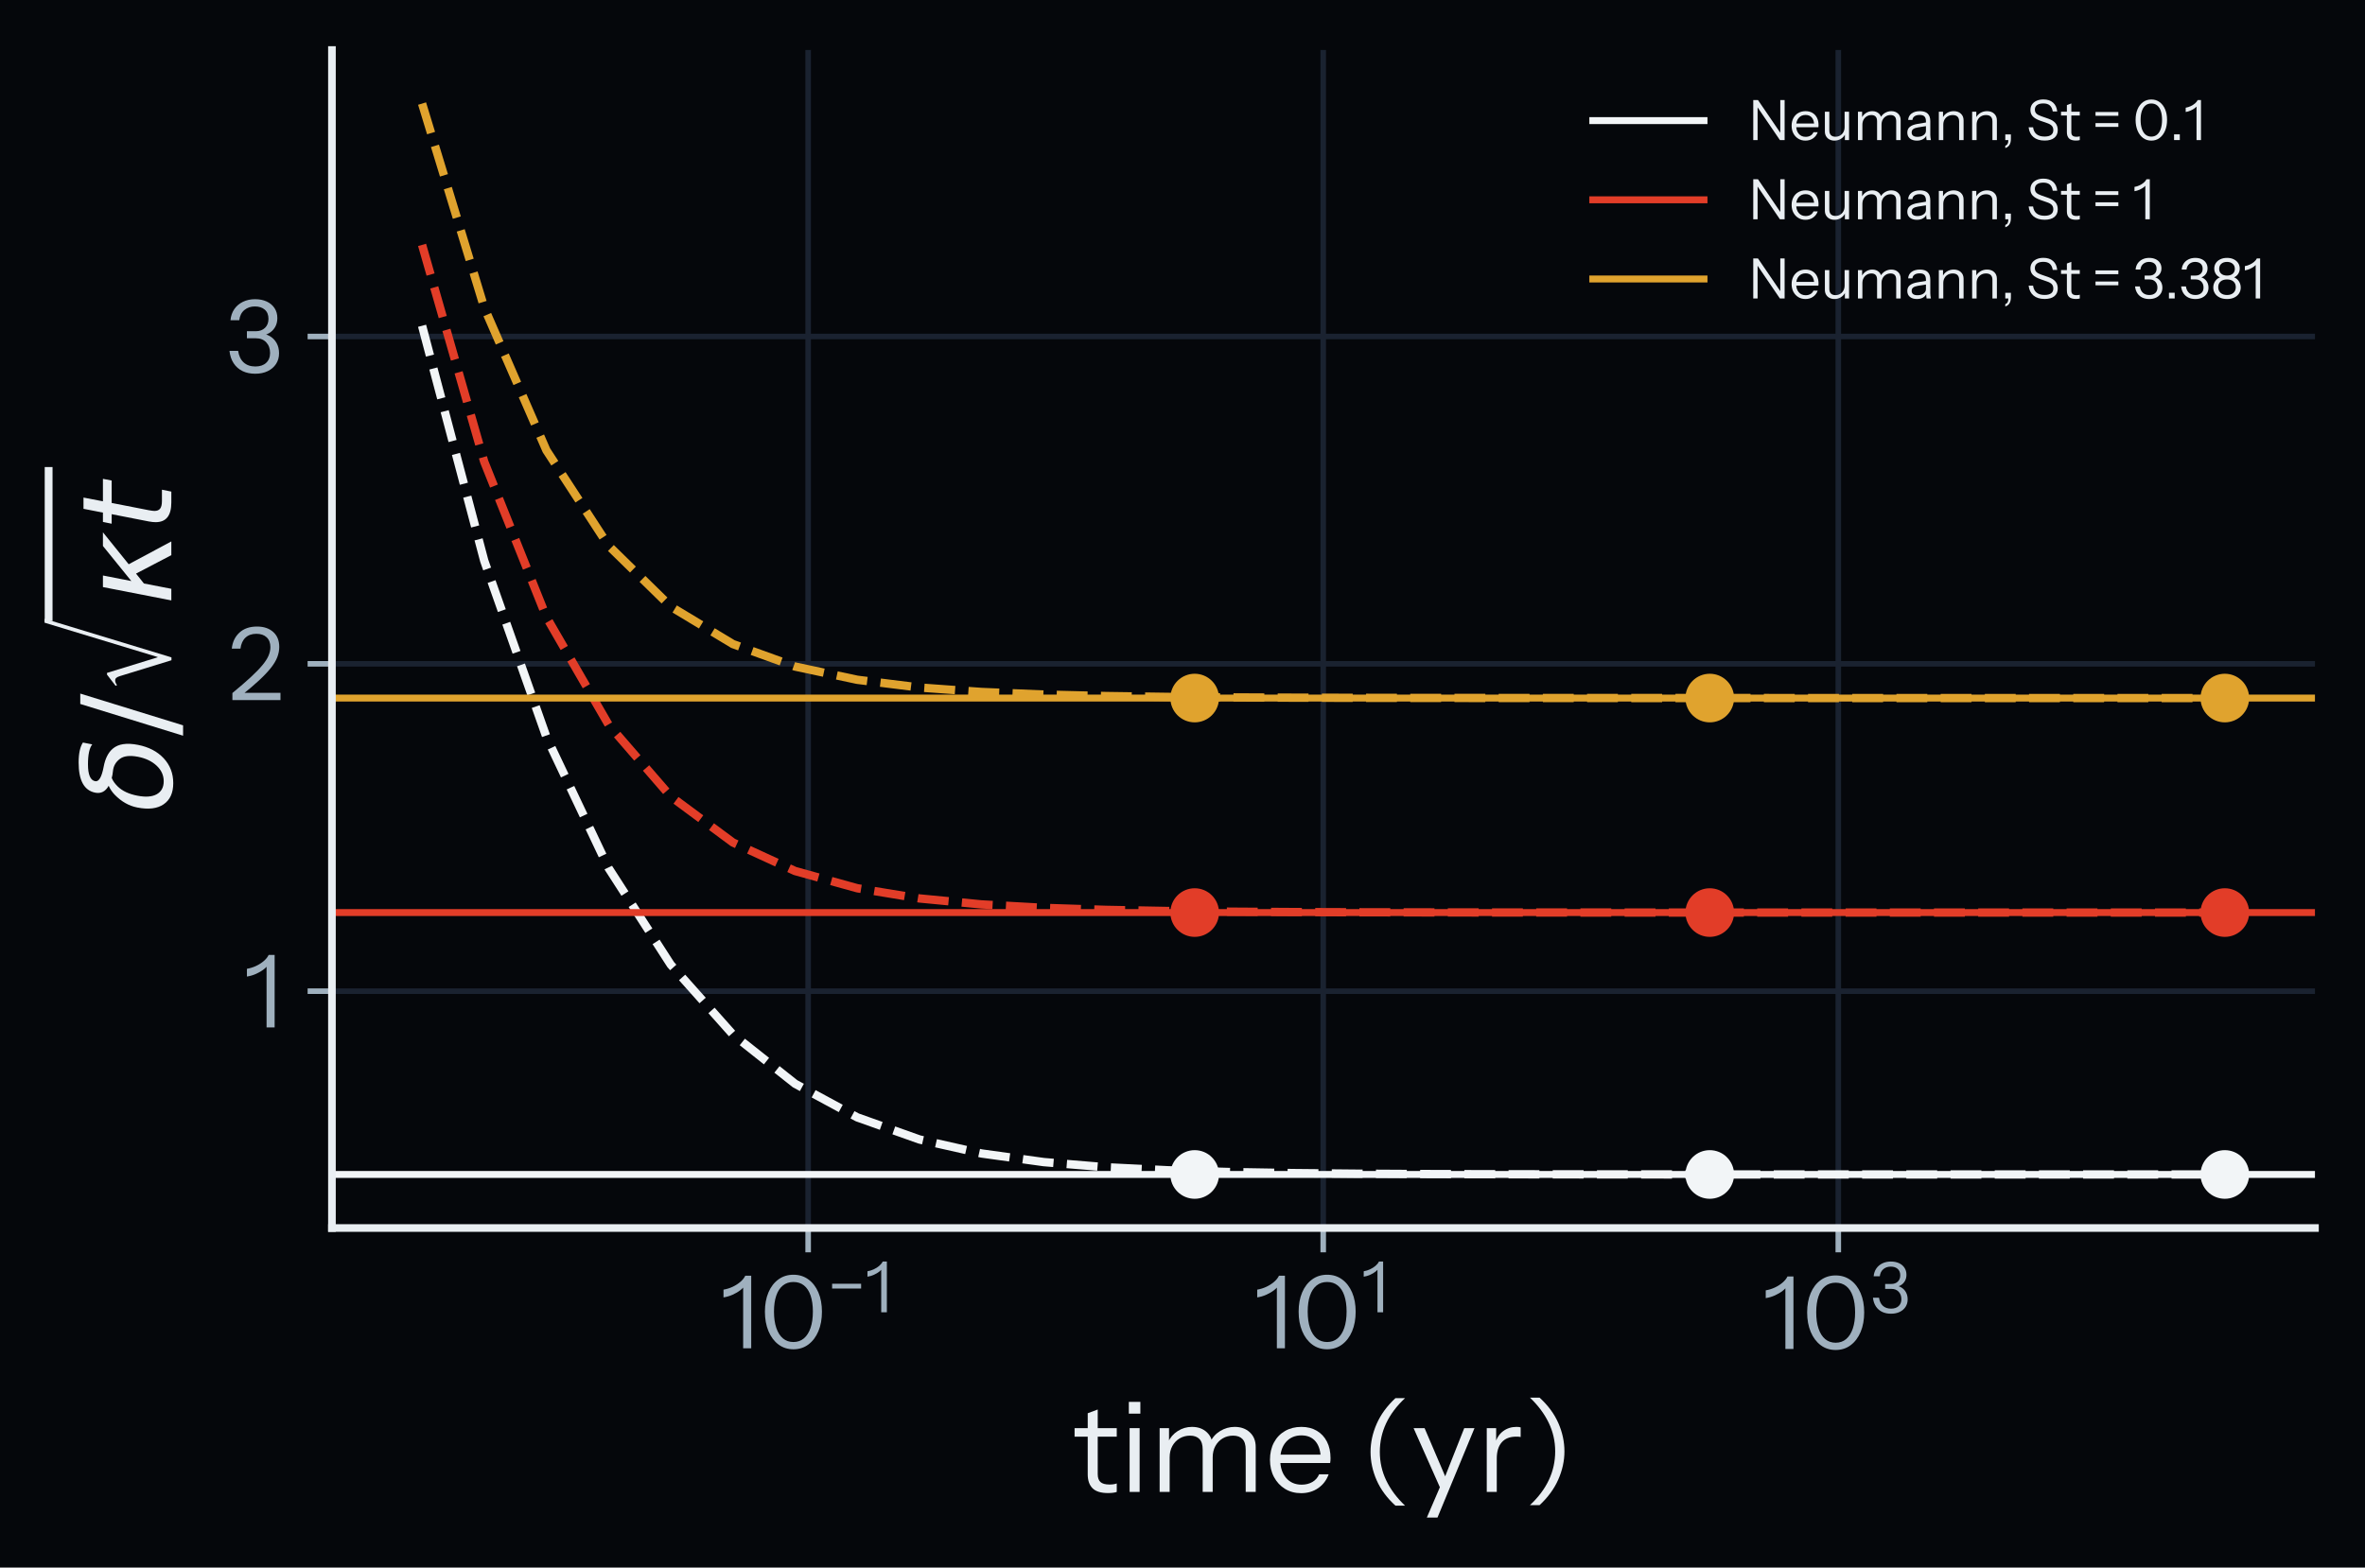
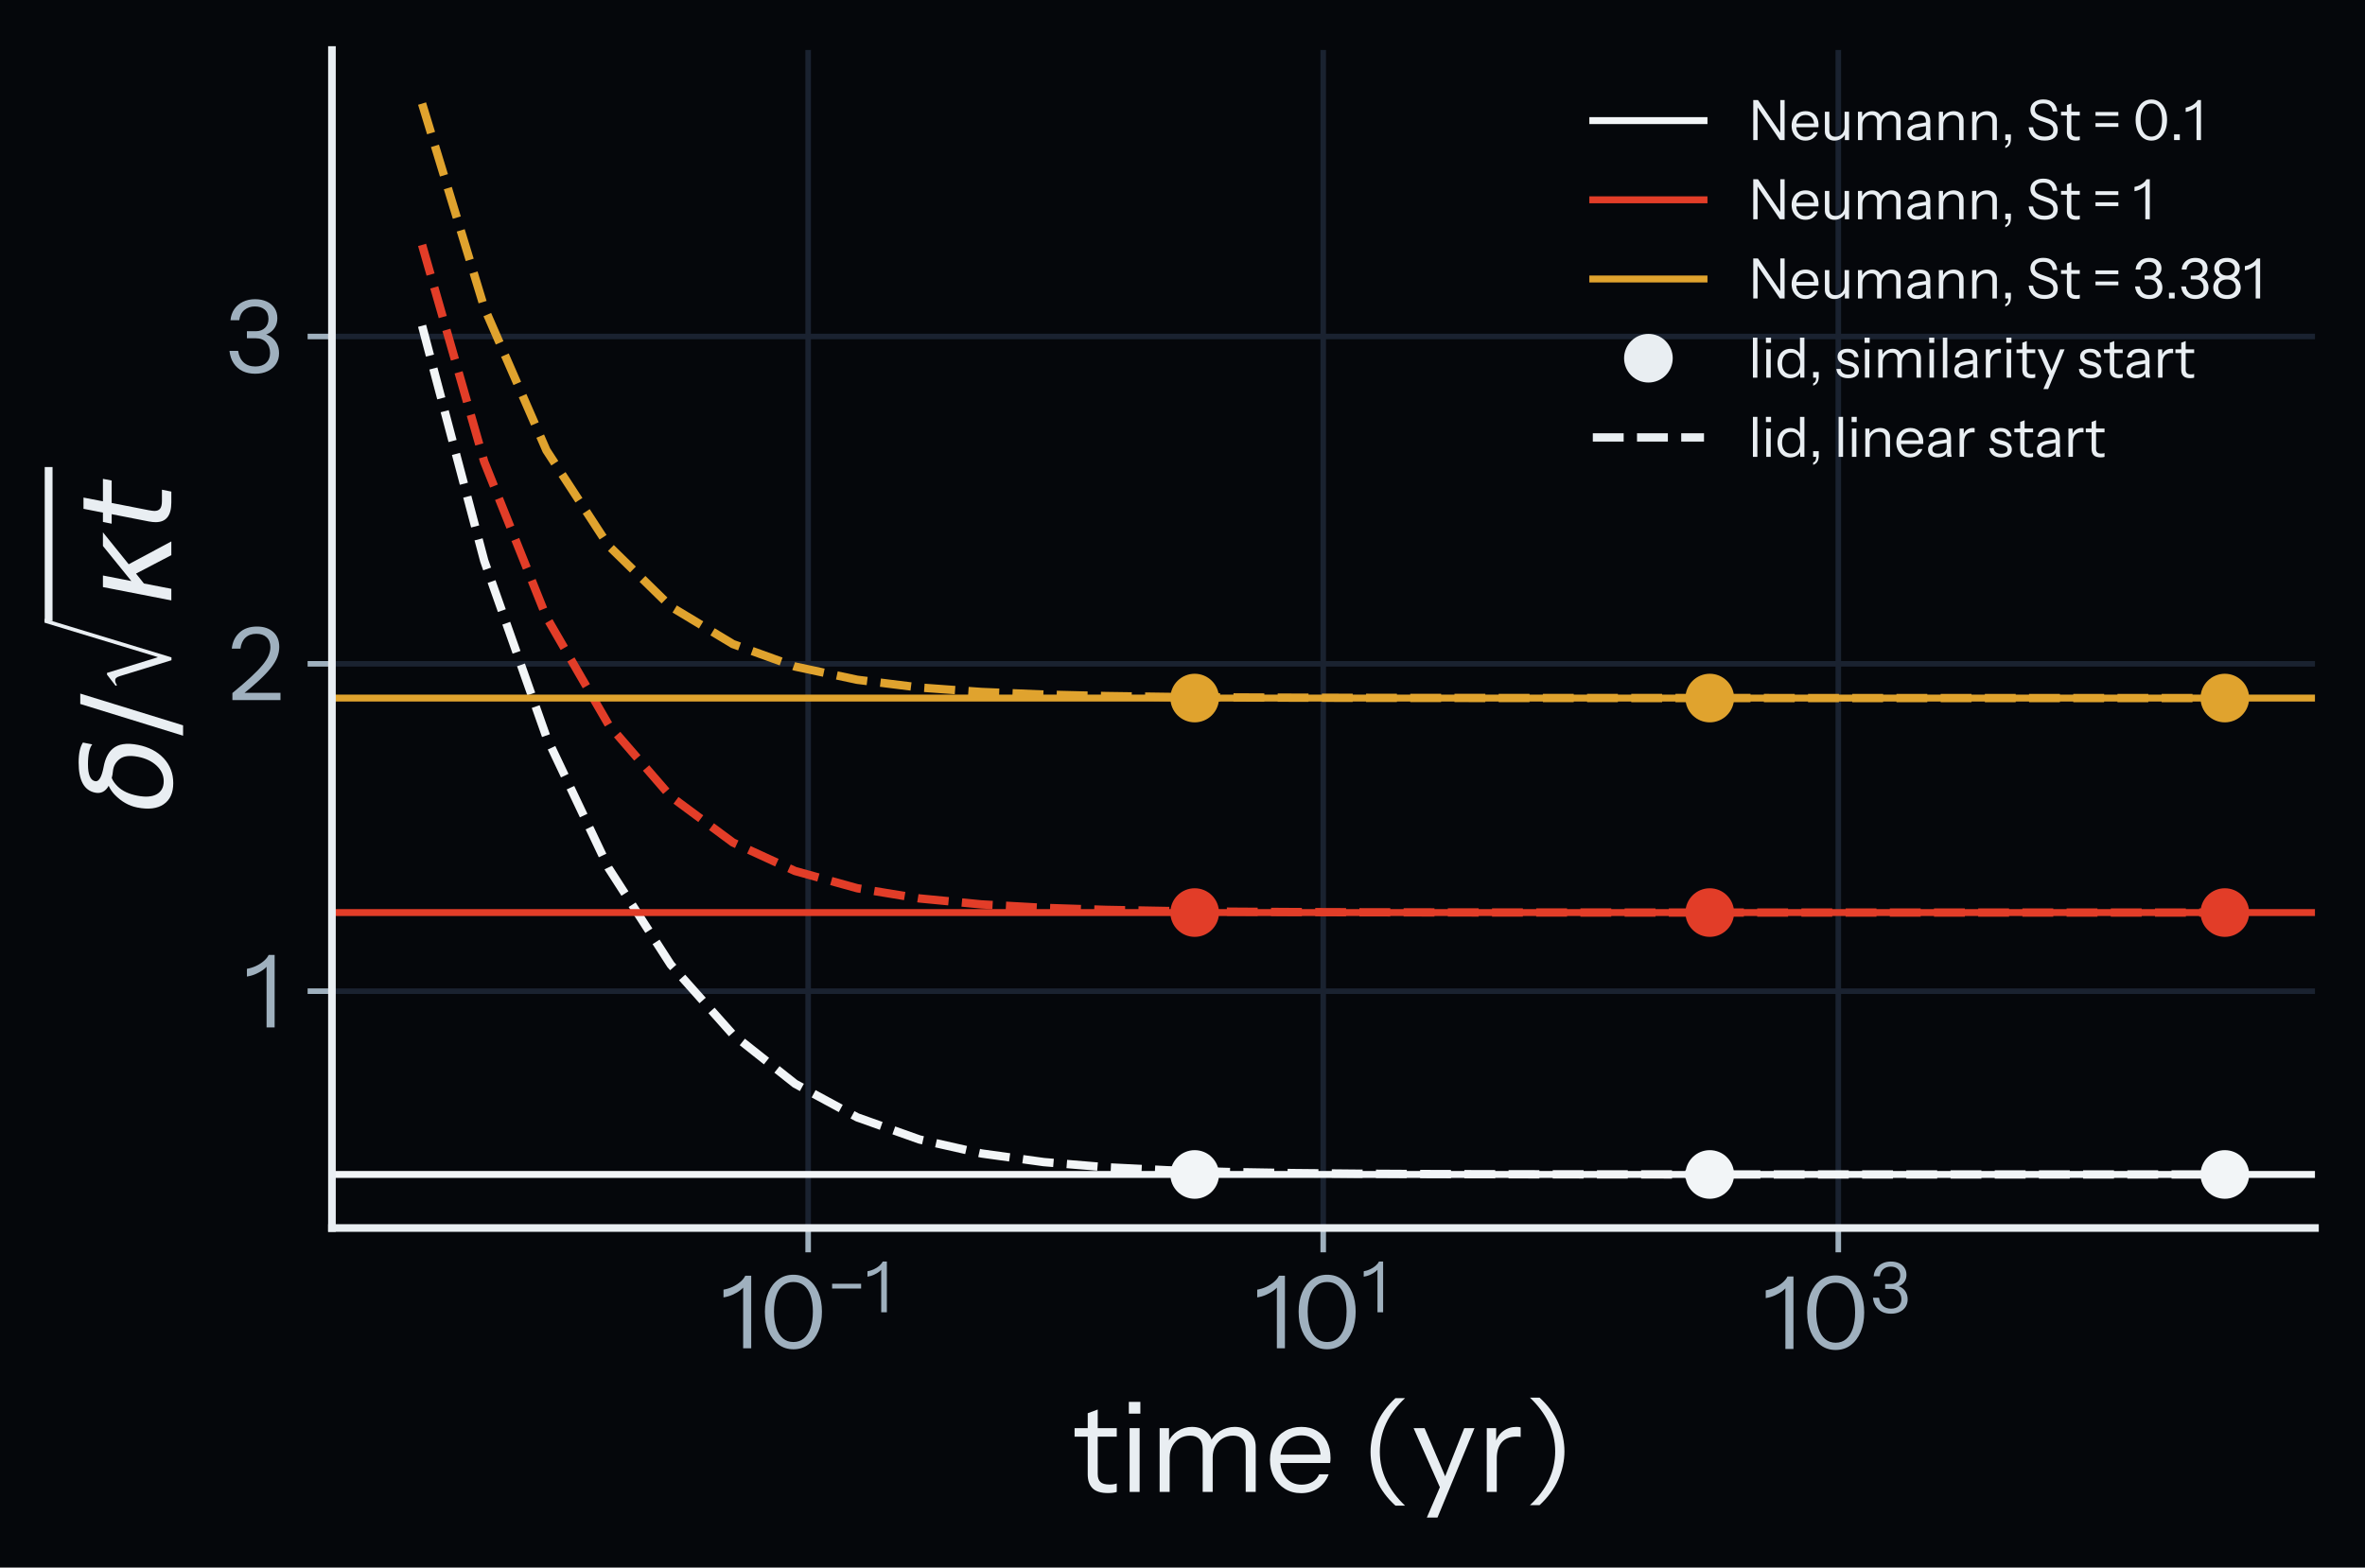
<svg xmlns="http://www.w3.org/2000/svg" xmlns:xlink="http://www.w3.org/1999/xlink" width="340.309pt" height="225.632pt" viewBox="0 0 340.309 225.632" version="1.1">
  <defs>
    <style type="text/css">*{stroke-linejoin: round; stroke-linecap: butt}</style>
  </defs>
  <g id="figure_1">
    <g id="patch_1">
      <path d="M 0 225.632  L 340.309 225.632  L 340.309 0  L 0 0  z " style="fill: #05070b" />
    </g>
    <g id="axes_1">
      <g id="patch_2">
        <path d="M 47.764 176.756  L 333.109 176.756  L 333.109 7.2  L 47.764 7.2  z " style="fill: #05070b" />
      </g>
      <g id="matplotlib.axis_1">
        <g id="xtick_1">
          <g id="line2d_1">
-             <path d="M 116.288 176.756  L 116.288 7.2  " clip-path="url(#p5be45b832e)" style="fill: none; stroke: #1a2230; stroke-width: 0.8; stroke-linecap: square" />
+             <path d="M 116.288 176.756  L 116.288 7.2  " clip-path="url(#p8a43dfbdf0)" style="fill: none; stroke: #1a2230; stroke-width: 0.8; stroke-linecap: square" />
          </g>
          <g id="line2d_2">
            <defs>
              <path id="m2e974000b8" d="M 0 0  L 0 3.5  " style="stroke: #9fb0be; stroke-width: 0.8" />
            </defs>
            <g>
              <use xlink:href="#m2e974000b8" x="116.288" y="176.756" style="fill: #9fb0be; stroke: #9fb0be; stroke-width: 0.8" />
            </g>
          </g>
          <g id="text_1">
            <g style="fill: #9fb0be" transform="translate(103.6727 194.1964) scale(0.145 -0.145)">
              <defs>
                <path id="InstrumentSans-Regular-31" d="M 1440 0  L 1440 4083  L 1574 4051  Q 1498 3878 1280 3705  Q 1062 3533 777 3405  Q 493 3277 192 3232  L 192 3725  Q 493 3776 768 3904  Q 1043 4032 1257 4214  Q 1472 4397 1574 4608  L 1952 4608  L 1952 0  L 1440 0  z " transform="scale(0.015625)" />
                <path id="InstrumentSans-Regular-30" d="M 2131 -64  Q 1587 -64 1180 240  Q 774 544 547 1085  Q 320 1626 320 2323  Q 320 3021 544 3549  Q 768 4077 1177 4374  Q 1587 4672 2131 4672  Q 2675 4672 3081 4374  Q 3488 4077 3715 3549  Q 3942 3021 3942 2323  Q 3942 1619 3715 1081  Q 3488 544 3081 240  Q 2675 -64 2131 -64  z M 2131 397  Q 2522 397 2797 630  Q 3072 864 3219 1296  Q 3366 1728 3366 2330  Q 3366 2925 3222 3347  Q 3078 3770 2803 3990  Q 2528 4211 2131 4211  Q 1734 4211 1459 3987  Q 1184 3763 1040 3344  Q 896 2925 896 2330  Q 896 1728 1043 1293  Q 1190 858 1465 627  Q 1741 397 2131 397  z " transform="scale(0.015625)" />
                <path id="InstrumentSans-Regular-2212" d="M 384 2157  L 384 2592  L 3014 2592  L 3014 2157  L 384 2157  z " transform="scale(0.015625)" />
              </defs>
              <use xlink:href="#InstrumentSans-Regular-31" transform="translate(0 0.9)" />
              <use xlink:href="#InstrumentSans-Regular-30" transform="translate(39.09999 0.9)" />
              <use xlink:href="#InstrumentSans-Regular-2212" transform="translate(106.5925 36.6) scale(0.7)" />
              <use xlink:href="#InstrumentSans-Regular-31" transform="translate(143.7625 36.6) scale(0.7)" />
            </g>
          </g>
        </g>
        <g id="xtick_2">
          <g id="line2d_3">
-             <path d="M 190.403 176.756  L 190.403 7.2  " clip-path="url(#p5be45b832e)" style="fill: none; stroke: #1a2230; stroke-width: 0.8; stroke-linecap: square" />
+             <path d="M 190.403 176.756  L 190.403 7.2  " clip-path="url(#p8a43dfbdf0)" style="fill: none; stroke: #1a2230; stroke-width: 0.8; stroke-linecap: square" />
          </g>
          <g id="line2d_4">
            <g>
              <use xlink:href="#m2e974000b8" x="190.403" y="176.756" style="fill: #9fb0be; stroke: #9fb0be; stroke-width: 0.8" />
            </g>
          </g>
          <g id="text_2">
            <g style="fill: #9fb0be" transform="translate(180.4709 194.1964) scale(0.145 -0.145)">
              <use xlink:href="#InstrumentSans-Regular-31" transform="translate(0 0.9)" />
              <use xlink:href="#InstrumentSans-Regular-30" transform="translate(39.09999 0.9)" />
              <use xlink:href="#InstrumentSans-Regular-31" transform="translate(106.5925 36.6) scale(0.7)" />
            </g>
          </g>
        </g>
        <g id="xtick_3">
          <g id="line2d_5">
-             <path d="M 264.519 176.756  L 264.519 7.2  " clip-path="url(#p5be45b832e)" style="fill: none; stroke: #1a2230; stroke-width: 0.8; stroke-linecap: square" />
+             <path d="M 264.519 176.756  L 264.519 7.2  " clip-path="url(#p8a43dfbdf0)" style="fill: none; stroke: #1a2230; stroke-width: 0.8; stroke-linecap: square" />
          </g>
          <g id="line2d_6">
            <g>
              <use xlink:href="#m2e974000b8" x="264.519" y="176.756" style="fill: #9fb0be; stroke: #9fb0be; stroke-width: 0.8" />
            </g>
          </g>
          <g id="text_3">
            <g style="fill: #9fb0be" transform="translate(253.6441 194.1964) scale(0.145 -0.145)">
              <defs>
                <path id="InstrumentSans-Regular-33" d="M 1894 -64  Q 1434 -64 1085 105  Q 736 275 521 601  Q 307 928 256 1389  L 806 1389  Q 877 909 1158 653  Q 1440 397 1901 397  Q 2336 397 2585 627  Q 2835 858 2835 1254  Q 2835 1670 2592 1929  Q 2349 2189 1939 2189  L 1363 2189  L 1363 2637  L 1920 2637  Q 2291 2637 2512 2851  Q 2733 3066 2733 3424  Q 2733 3802 2499 4006  Q 2266 4211 1869 4211  Q 1478 4211 1203 3984  Q 928 3757 877 3334  L 320 3334  Q 358 3744 563 4041  Q 768 4339 1110 4505  Q 1453 4672 1882 4672  Q 2298 4672 2618 4525  Q 2938 4378 3117 4106  Q 3296 3834 3296 3469  Q 3296 3142 3149 2892  Q 3002 2643 2749 2502  Q 2496 2362 2170 2362  L 2131 2496  Q 2522 2496 2806 2333  Q 3091 2170 3248 1888  Q 3405 1606 3405 1235  Q 3405 851 3213 556  Q 3021 262 2681 99  Q 2342 -64 1894 -64  z " transform="scale(0.015625)" />
              </defs>
              <use xlink:href="#InstrumentSans-Regular-31" transform="translate(0 0.2)" />
              <use xlink:href="#InstrumentSans-Regular-30" transform="translate(39.09999 0.2)" />
              <use xlink:href="#InstrumentSans-Regular-33" transform="translate(106.5925 35.9) scale(0.7)" />
            </g>
          </g>
        </g>
        <g id="text_4">
          <g style="fill: #e9eef2" transform="translate(154.3199 214.742) scale(0.18 -0.18)">
            <defs>
              <path id="InstrumentSans-Regular-74" d="M 1818 -58  Q 1274 -58 1027 188  Q 781 435 781 902  L 781 4026  L 1293 4218  L 1293 909  Q 1293 634 1433 506  Q 1574 378 1894 378  Q 2022 378 2115 394  Q 2208 410 2266 435  L 2266 0  Q 2202 -26 2083 -42  Q 1965 -58 1818 -58  z M 109 2829  L 109 3264  L 2266 3264  L 2266 2829  L 109 2829  z " transform="scale(0.015625)" />
              <path id="InstrumentSans-Regular-69" d="M 512 0  L 512 3264  L 1024 3264  L 1024 0  L 512 0  z M 472 4006  L 472 4608  L 1061 4608  L 1061 4006  L 472 4006  z " transform="scale(0.015625)" />
              <path id="InstrumentSans-Regular-6d" d="M 512 0  L 512 3264  L 992 3264  L 992 2496  L 1024 2496  L 1024 0  L 512 0  z M 2714 0  L 2714 2163  Q 2714 2534 2547 2707  Q 2381 2880 2067 2880  Q 1773 2880 1536 2739  Q 1299 2598 1161 2348  Q 1024 2099 1024 1766  L 941 2541  Q 1107 2906 1440 3117  Q 1773 3328 2163 3328  Q 2637 3328 2931 3049  Q 3226 2771 3226 2298  L 3226 0  L 2714 0  z M 4915 0  L 4915 2163  Q 4915 2534 4748 2707  Q 4582 2880 4269 2880  Q 3974 2880 3737 2739  Q 3501 2598 3363 2348  Q 3226 2099 3226 1766  L 3098 2541  Q 3264 2906 3609 3117  Q 3955 3328 4352 3328  Q 4826 3328 5126 3049  Q 5427 2771 5427 2298  L 5427 0  L 4915 0  z " transform="scale(0.015625)" />
              <path id="InstrumentSans-Regular-65" d="M 1850 -64  Q 1382 -64 1024 157  Q 666 378 461 762  Q 256 1146 256 1645  Q 256 2144 457 2525  Q 659 2906 1024 3117  Q 1389 3328 1862 3328  Q 2317 3328 2653 3129  Q 2989 2931 3171 2572  Q 3354 2214 3354 1728  Q 3354 1664 3350 1606  Q 3347 1549 3334 1478  L 640 1478  L 640 1907  L 3021 1907  L 2854 1670  Q 2854 2259 2595 2576  Q 2336 2893 1862 2893  Q 1376 2893 1078 2557  Q 781 2221 781 1651  Q 781 1069 1078 720  Q 1376 371 1875 371  Q 2189 371 2425 508  Q 2662 646 2771 902  L 3258 902  Q 3098 454 2723 195  Q 2349 -64 1850 -64  z " transform="scale(0.015625)" />
              <path id="InstrumentSans-Regular-20" transform="scale(0.015625)" />
              <path id="InstrumentSans-Regular-28" d="M 1786 -704  Q 1133 -109 822 601  Q 512 1312 512 2048  Q 512 2771 825 3484  Q 1139 4198 1786 4800  L 2278 4800  Q 1632 4198 1309 3510  Q 986 2822 986 2048  Q 986 1267 1318 579  Q 1651 -109 2278 -704  L 1786 -704  z " transform="scale(0.015625)" />
              <path id="InstrumentSans-Regular-79" d="M 794 -1312  L 1523 384  L 1638 563  L 2707 3264  L 3232 3264  L 1338 -1312  L 794 -1312  z M 1581 -32  L 115 3264  L 678 3264  L 1939 314  L 1581 -32  z " transform="scale(0.015625)" />
              <path id="InstrumentSans-Regular-72" d="M 512 0  L 512 3264  L 992 3264  L 992 2432  L 1024 2432  L 1024 0  L 512 0  z M 1024 1702  L 941 2477  Q 1056 2893 1350 3110  Q 1645 3328 2029 3328  Q 2189 3328 2246 3302  L 2246 2810  Q 2214 2822 2156 2825  Q 2099 2829 2016 2829  Q 1530 2829 1277 2537  Q 1024 2246 1024 1702  z " transform="scale(0.015625)" />
              <path id="InstrumentSans-Regular-29" d="M 813 4826  Q 1466 4230 1776 3520  Q 2086 2810 2086 2074  Q 2086 1350 1772 636  Q 1459 -77 813 -678  L 320 -678  Q 966 -77 1289 611  Q 1613 1299 1613 2074  Q 1613 2854 1280 3542  Q 947 4230 320 4826  L 813 4826  z " transform="scale(0.015625)" />
            </defs>
            <use xlink:href="#InstrumentSans-Regular-74" />
            <use xlink:href="#InstrumentSans-Regular-69" transform="translate(37.7 0)" />
            <use xlink:href="#InstrumentSans-Regular-6d" transform="translate(61.69998 0)" />
            <use xlink:href="#InstrumentSans-Regular-65" transform="translate(153.9 0)" />
            <use xlink:href="#InstrumentSans-Regular-20" transform="translate(210.3 0)" />
            <use xlink:href="#InstrumentSans-Regular-28" transform="translate(230.2999 0)" />
            <use xlink:href="#InstrumentSans-Regular-79" transform="translate(270.8999 0)" />
            <use xlink:href="#InstrumentSans-Regular-72" transform="translate(323.1999 0)" />
            <use xlink:href="#InstrumentSans-Regular-29" transform="translate(360.6999 0)" />
          </g>
        </g>
      </g>
      <g id="matplotlib.axis_2">
        <g id="ytick_1">
          <g id="line2d_7">
-             <path d="M 47.764 142.665  L 333.109 142.665  " clip-path="url(#p5be45b832e)" style="fill: none; stroke: #1a2230; stroke-width: 0.8; stroke-linecap: square" />
+             <path d="M 47.764 142.665  L 333.109 142.665  " clip-path="url(#p8a43dfbdf0)" style="fill: none; stroke: #1a2230; stroke-width: 0.8; stroke-linecap: square" />
          </g>
          <g id="line2d_8">
            <defs>
              <path id="m2f46859ac6" d="M 0 0  L -3.5 0  " style="stroke: #9fb0be; stroke-width: 0.8" />
            </defs>
            <g>
              <use xlink:href="#m2f46859ac6" x="47.764" y="142.665" style="fill: #9fb0be; stroke: #9fb0be; stroke-width: 0.8" />
            </g>
          </g>
          <g id="text_5">
            <g style="fill: #9fb0be" transform="translate(35.09531 147.8848) scale(0.145 -0.145)">
              <use xlink:href="#InstrumentSans-Regular-31" />
            </g>
          </g>
        </g>
        <g id="ytick_2">
          <g id="line2d_9">
-             <path d="M 47.764 95.547  L 333.109 95.547  " clip-path="url(#p5be45b832e)" style="fill: none; stroke: #1a2230; stroke-width: 0.8; stroke-linecap: square" />
+             <path d="M 47.764 95.547  L 333.109 95.547  " clip-path="url(#p8a43dfbdf0)" style="fill: none; stroke: #1a2230; stroke-width: 0.8; stroke-linecap: square" />
          </g>
          <g id="line2d_10">
            <g>
              <use xlink:href="#m2f46859ac6" x="47.764" y="95.547" style="fill: #9fb0be; stroke: #9fb0be; stroke-width: 0.8" />
            </g>
          </g>
          <g id="text_6">
            <g style="fill: #9fb0be" transform="translate(32.86141 100.7671) scale(0.145 -0.145)">
              <defs>
                <path id="InstrumentSans-Regular-32" d="M 256 0  L 256 448  Q 947 1018 1411 1446  Q 1875 1875 2153 2208  Q 2432 2541 2550 2819  Q 2669 3098 2669 3366  Q 2669 3763 2432 3987  Q 2195 4211 1779 4211  Q 1350 4211 1088 3968  Q 826 3725 768 3270  L 218 3270  Q 282 3898 701 4285  Q 1120 4672 1818 4672  Q 2464 4672 2848 4326  Q 3232 3981 3232 3379  Q 3232 3053 3107 2726  Q 2982 2400 2697 2041  Q 2413 1683 1949 1251  Q 1485 819 800 275  L 678 461  L 3309 461  L 3309 0  L 256 0  z " transform="scale(0.015625)" />
              </defs>
              <use xlink:href="#InstrumentSans-Regular-32" />
            </g>
          </g>
        </g>
        <g id="ytick_3">
          <g id="line2d_11">
-             <path d="M 47.764 48.429  L 333.109 48.429  " clip-path="url(#p5be45b832e)" style="fill: none; stroke: #1a2230; stroke-width: 0.8; stroke-linecap: square" />
+             <path d="M 47.764 48.429  L 333.109 48.429  " clip-path="url(#p8a43dfbdf0)" style="fill: none; stroke: #1a2230; stroke-width: 0.8; stroke-linecap: square" />
          </g>
          <g id="line2d_12">
            <g>
              <use xlink:href="#m2f46859ac6" x="47.764" y="48.429" style="fill: #9fb0be; stroke: #9fb0be; stroke-width: 0.8" />
            </g>
          </g>
          <g id="text_7">
            <g style="fill: #9fb0be" transform="translate(32.44 53.64931) scale(0.145 -0.145)">
              <use xlink:href="#InstrumentSans-Regular-33" />
            </g>
          </g>
        </g>
        <g id="text_8">
          <g style="fill: #e9eef2" transform="translate(24.75 116.9082) rotate(-90) scale(0.18 -0.18)">
            <defs>
              <path id="DejaVuSans-Oblique-3b4" d="M 3472 4053  Q 3197 4272 2450 4272  Q 1659 4272 1588 3906  Q 1531 3619 2328 3469  Q 2953 3353 3253 3003  Q 3616 2581 3447 1716  Q 3284 888 2763 400  Q 2238 -91 1488 -91  Q 741 -91 406 400  Q 72 888 241 1747  Q 363 2384 891 2900  Q 1097 3100 1353 3213  Q 913 3459 1000 3900  Q 1166 4750 2544 4750  Q 3234 4750 3566 4531  L 3472 4053  z M 1753 3056  Q 1525 2966 1306 2738  Q 969 2384 847 1747  Q 722 1113 919 756  Q 1119 397 1584 397  Q 2044 397 2381 759  Q 2722 1122 2838 1716  Q 2956 2338 2731 2638  Q 2491 2959 2103 2994  Q 1906 3013 1753 3056  z " transform="scale(0.015625)" />
              <path id="DejaVuSans-2f" d="M 1625 4666  L 2156 4666  L 531 -594  L 0 -594  L 1625 4666  z " transform="scale(0.015625)" />
              <path id="STIXSizeOneSym-Regular-221a" d="M 6970 9933  L 3373 -1888  L 3104 -1888  L 1626 2918  Q 1555 3149 1465 3251  Q 1376 3354 1229 3354  Q 1011 3354 794 3181  L 717 3309  L 1766 4115  L 1926 4115  L 3379 -602  L 3405 -602  L 6605 9933  L 6970 9933  z " transform="scale(0.015625)" />
              <path id="DejaVuSans-Oblique-3ba" d="M 938 3500  L 1531 3500  L 1247 2047  L 3041 3500  L 3741 3500  L 2106 2181  L 3275 0  L 2572 0  L 1628 1806  L 1122 1403  L 850 0  L 256 0  L 938 3500  z " transform="scale(0.015625)" />
              <path id="DejaVuSans-Oblique-74" d="M 2706 3500  L 2619 3053  L 1472 3053  L 1100 1153  Q 1081 1047 1072 975  Q 1063 903 1063 863  Q 1063 663 1183 572  Q 1303 481 1569 481  L 2150 481  L 2053 0  L 1503 0  Q 991 0 739 200  Q 488 400 488 806  Q 488 878 497 964  Q 506 1050 525 1153  L 897 3053  L 409 3053  L 500 3500  L 978 3500  L 1172 4494  L 1747 4494  L 1556 3500  L 2706 3500  z " transform="scale(0.015625)" />
            </defs>
            <use xlink:href="#DejaVuSans-Oblique-3b4" transform="translate(0 0.421875)" />
            <use xlink:href="#DejaVuSans-2f" transform="translate(61.18164 0.421875)" />
            <use xlink:href="#STIXSizeOneSym-Regular-221a" transform="translate(94.87305 16.64062) scale(0.549361)" />
            <use xlink:href="#DejaVuSans-Oblique-3ba" transform="translate(165.3759 0.53125)" />
            <use xlink:href="#DejaVuSans-Oblique-74" transform="translate(224.3114 0.53125)" />
            <path d="M 152.876 95.5  L 152.876 101.75  L 276.02 101.75  L 276.02 95.5  L 152.876 95.5  z " />
          </g>
        </g>
      </g>
      <g id="line2d_13">
-         <path d="M 47.764 169.049  L 333.109 169.049  " clip-path="url(#p5be45b832e)" style="fill: none; stroke: #f2f5f7; stroke-linecap: square" />
+         <path d="M 47.764 169.049  L 333.109 169.049  " clip-path="url(#p8a43dfbdf0)" style="fill: none; stroke: #f2f5f7; stroke-linecap: square" />
      </g>
      <g id="line2d_14">
        <defs>
          <path id="m5a494b40e6" d="M 0 3  C 0.796 3 1.559 2.684 2.121 2.121  C 2.684 1.559 3 0.796 3 0  C 3 -0.796 2.684 -1.559 2.121 -2.121  C 1.559 -2.684 0.796 -3 0 -3  C -0.796 -3 -1.559 -2.684 -2.121 -2.121  C -2.684 -1.559 -3 -0.796 -3 0  C -3 0.796 -2.684 1.559 -2.121 2.121  C -1.559 2.684 -0.796 3 0 3  z " style="stroke: #f2f5f7" />
        </defs>
-         <g clip-path="url(#p5be45b832e)">
+         <g clip-path="url(#p8a43dfbdf0)">
          <use xlink:href="#m5a494b40e6" x="171.908" y="169.049" style="fill: #f2f5f7; stroke: #f2f5f7" />
          <use xlink:href="#m5a494b40e6" x="246.023" y="169.049" style="fill: #f2f5f7; stroke: #f2f5f7" />
          <use xlink:href="#m5a494b40e6" x="320.139" y="169.049" style="fill: #f2f5f7; stroke: #f2f5f7" />
        </g>
      </g>
      <g id="line2d_15">
-         <path d="M 60.734 46.89  L 69.679 80.712  L 78.624 106.071  L 87.569 124.952  L 96.514 138.849  L 105.459 148.9  L 114.404 155.989  L 123.349 160.828  L 132.294 164.011  L 141.239 166.028  L 150.184 167.267  L 159.129 168.009  L 168.074 168.446  L 177.019 168.701  L 185.964 168.849  L 194.909 168.934  L 203.854 168.983  L 212.799 169.011  L 221.744 169.027  L 230.689 169.037  L 239.634 169.042  L 248.579 169.045  L 257.524 169.047  L 266.469 169.048  L 275.414 169.048  L 284.359 169.049  L 293.304 169.049  L 302.249 169.049  L 311.194 169.049  L 320.139 169.049  " clip-path="url(#p5be45b832e)" style="fill: none; stroke-dasharray: 4.44,1.92; stroke-dashoffset: 0; stroke: #f2f5f7; stroke-width: 1.2" />
+         <path d="M 60.734 46.89  L 69.679 80.712  L 78.624 106.071  L 87.569 124.952  L 96.514 138.849  L 105.459 148.9  L 114.404 155.989  L 123.349 160.828  L 132.294 164.011  L 141.239 166.028  L 150.184 167.267  L 159.129 168.009  L 168.074 168.446  L 177.019 168.701  L 185.964 168.849  L 194.909 168.934  L 203.854 168.983  L 212.799 169.011  L 221.744 169.027  L 230.689 169.037  L 239.634 169.042  L 248.579 169.045  L 257.524 169.047  L 266.469 169.048  L 275.414 169.048  L 284.359 169.049  L 293.304 169.049  L 302.249 169.049  L 311.194 169.049  L 320.139 169.049  " clip-path="url(#p8a43dfbdf0)" style="fill: none; stroke-dasharray: 4.44,1.92; stroke-dashoffset: 0; stroke: #f2f5f7; stroke-width: 1.2" />
      </g>
      <g id="line2d_16">
-         <path d="M 47.764 131.351  L 333.109 131.351  " clip-path="url(#p5be45b832e)" style="fill: none; stroke: #e23d28; stroke-linecap: square" />
+         <path d="M 47.764 131.351  L 333.109 131.351  " clip-path="url(#p8a43dfbdf0)" style="fill: none; stroke: #e23d28; stroke-linecap: square" />
      </g>
      <g id="line2d_17">
        <defs>
          <path id="mc9ab86da1f" d="M 0 3  C 0.796 3 1.559 2.684 2.121 2.121  C 2.684 1.559 3 0.796 3 0  C 3 -0.796 2.684 -1.559 2.121 -2.121  C 1.559 -2.684 0.796 -3 0 -3  C -0.796 -3 -1.559 -2.684 -2.121 -2.121  C -2.684 -1.559 -3 -0.796 -3 0  C -3 0.796 -2.684 1.559 -2.121 2.121  C -1.559 2.684 -0.796 3 0 3  z " style="stroke: #e23d28" />
        </defs>
-         <g clip-path="url(#p5be45b832e)">
+         <g clip-path="url(#p8a43dfbdf0)">
          <use xlink:href="#mc9ab86da1f" x="171.908" y="131.351" style="fill: #e23d28; stroke: #e23d28" />
          <use xlink:href="#mc9ab86da1f" x="246.023" y="131.351" style="fill: #e23d28; stroke: #e23d28" />
          <use xlink:href="#mc9ab86da1f" x="320.139" y="131.351" style="fill: #e23d28; stroke: #e23d28" />
        </g>
      </g>
      <g id="line2d_18">
-         <path d="M 60.734 35.249  L 69.679 66.466  L 78.624 88.816  L 87.569 104.308  L 96.514 114.637  L 105.459 121.263  L 114.404 125.371  L 123.349 127.85  L 132.294 129.318  L 141.239 130.176  L 150.184 130.674  L 159.129 130.962  L 168.074 131.127  L 177.019 131.222  L 185.964 131.277  L 194.909 131.308  L 203.854 131.326  L 212.799 131.337  L 221.744 131.343  L 230.689 131.346  L 239.634 131.348  L 248.579 131.349  L 257.524 131.35  L 266.469 131.35  L 275.414 131.35  L 284.359 131.351  L 293.304 131.351  L 302.249 131.351  L 311.194 131.351  L 320.139 131.351  " clip-path="url(#p5be45b832e)" style="fill: none; stroke-dasharray: 4.44,1.92; stroke-dashoffset: 0; stroke: #e23d28; stroke-width: 1.2" />
+         <path d="M 60.734 35.249  L 69.679 66.466  L 78.624 88.816  L 87.569 104.308  L 96.514 114.637  L 105.459 121.263  L 114.404 125.371  L 123.349 127.85  L 132.294 129.318  L 141.239 130.176  L 150.184 130.674  L 159.129 130.962  L 168.074 131.127  L 177.019 131.222  L 185.964 131.277  L 194.909 131.308  L 203.854 131.326  L 212.799 131.337  L 221.744 131.343  L 230.689 131.346  L 239.634 131.348  L 248.579 131.349  L 257.524 131.35  L 266.469 131.35  L 275.414 131.35  L 284.359 131.351  L 293.304 131.351  L 302.249 131.351  L 311.194 131.351  L 320.139 131.351  " clip-path="url(#p8a43dfbdf0)" style="fill: none; stroke-dasharray: 4.44,1.92; stroke-dashoffset: 0; stroke: #e23d28; stroke-width: 1.2" />
      </g>
      <g id="line2d_19">
-         <path d="M 47.764 100.475  L 333.109 100.475  " clip-path="url(#p5be45b832e)" style="fill: none; stroke: #e0a32e; stroke-linecap: square" />
+         <path d="M 47.764 100.475  L 333.109 100.475  " clip-path="url(#p8a43dfbdf0)" style="fill: none; stroke: #e0a32e; stroke-linecap: square" />
      </g>
      <g id="line2d_20">
        <defs>
          <path id="mac1a520c7a" d="M 0 3  C 0.796 3 1.559 2.684 2.121 2.121  C 2.684 1.559 3 0.796 3 0  C 3 -0.796 2.684 -1.559 2.121 -2.121  C 1.559 -2.684 0.796 -3 0 -3  C -0.796 -3 -1.559 -2.684 -2.121 -2.121  C -2.684 -1.559 -3 -0.796 -3 0  C -3 0.796 -2.684 1.559 -2.121 2.121  C -1.559 2.684 -0.796 3 0 3  z " style="stroke: #e0a32e" />
        </defs>
-         <g clip-path="url(#p5be45b832e)">
+         <g clip-path="url(#p8a43dfbdf0)">
          <use xlink:href="#mac1a520c7a" x="171.908" y="100.475" style="fill: #e0a32e; stroke: #e0a32e" />
          <use xlink:href="#mac1a520c7a" x="246.023" y="100.475" style="fill: #e0a32e; stroke: #e0a32e" />
          <use xlink:href="#mac1a520c7a" x="320.139" y="100.475" style="fill: #e0a32e; stroke: #e0a32e" />
        </g>
      </g>
      <g id="line2d_21">
-         <path d="M 60.734 14.907  L 69.679 44.273  L 78.624 64.817  L 87.569 78.547  L 96.514 87.311  L 105.459 92.704  L 114.404 95.939  L 123.349 97.845  L 132.294 98.957  L 141.239 99.601  L 150.184 99.972  L 159.129 100.186  L 168.074 100.309  L 177.019 100.38  L 185.964 100.42  L 194.909 100.443  L 203.854 100.457  L 212.799 100.464  L 221.744 100.469  L 230.689 100.471  L 239.634 100.473  L 248.579 100.473  L 257.524 100.474  L 266.469 100.474  L 275.414 100.474  L 284.359 100.474  L 293.304 100.474  L 302.249 100.474  L 311.194 100.475  L 320.139 100.475  " clip-path="url(#p5be45b832e)" style="fill: none; stroke-dasharray: 4.44,1.92; stroke-dashoffset: 0; stroke: #e0a32e; stroke-width: 1.2" />
-       </g>
+         <path d="M 60.734 14.907  L 69.679 44.273  L 78.624 64.817  L 87.569 78.547  L 96.514 87.311  L 105.459 92.704  L 114.404 95.939  L 123.349 97.845  L 132.294 98.957  L 141.239 99.601  L 150.184 99.972  L 159.129 100.186  L 168.074 100.309  L 177.019 100.38  L 185.964 100.42  L 194.909 100.443  L 203.854 100.457  L 212.799 100.464  L 221.744 100.469  L 230.689 100.471  L 239.634 100.473  L 248.579 100.473  L 257.524 100.474  L 266.469 100.474  L 275.414 100.474  L 284.359 100.474  L 293.304 100.474  L 302.249 100.474  L 311.194 100.475  L 320.139 100.475  " clip-path="url(#p8a43dfbdf0)" style="fill: none; stroke-dasharray: 4.44,1.92; stroke-dashoffset: 0; stroke: #e0a32e; stroke-width: 1.2" />
+       </g>
+       <g id="line2d_22" />
+       <g id="line2d_23" />
      <g id="patch_3">
        <path d="M 47.764 176.756  L 47.764 7.2  " style="fill: none; stroke: #e9eef2; stroke-width: 1.1; stroke-linejoin: miter; stroke-linecap: square" />
      </g>
      <g id="patch_4">
        <path d="M 47.764 176.756  L 333.109 176.756  " style="fill: none; stroke: #e9eef2; stroke-width: 1.1; stroke-linejoin: miter; stroke-linecap: square" />
      </g>
      <g id="legend_1">
-         <g id="line2d_22">
+         <g id="line2d_24">
          <path d="M 229.196 17.36  L 237.196 17.36  L 245.196 17.36  " style="fill: none; stroke: #f2f5f7; stroke-linecap: square" />
        </g>
        <g id="text_9">
          <g style="fill: #e9eef2" transform="translate(251.5956 20.16) scale(0.08 -0.08)">
            <defs>
              <path id="InstrumentSans-Regular-4e" d="M 550 0  L 550 4608  L 1094 4608  L 3738 730  L 3661 717  L 3661 4608  L 4160 4608  L 4160 0  L 3616 0  L 973 3878  L 1050 3891  L 1050 0  L 550 0  z " transform="scale(0.015625)" />
              <path id="InstrumentSans-Regular-75" d="M 1574 -64  Q 1254 -64 1004 67  Q 755 198 614 438  Q 474 678 474 992  L 474 3264  L 986 3264  L 986 1126  Q 986 755 1168 569  Q 1350 384 1690 384  Q 1997 384 2233 525  Q 2470 666 2608 918  Q 2746 1171 2746 1498  L 2829 723  Q 2669 358 2329 147  Q 1990 -64 1574 -64  z M 2778 0  L 2778 768  L 2746 768  L 2746 3264  L 3258 3264  L 3258 0  L 2778 0  z " transform="scale(0.015625)" />
              <path id="InstrumentSans-Regular-61" d="M 2515 0  Q 2490 109 2480 249  Q 2470 390 2470 608  L 2438 608  L 2438 2170  Q 2438 2541 2268 2717  Q 2099 2893 1722 2893  Q 1350 2893 1129 2742  Q 909 2592 883 2317  L 390 2317  Q 422 2790 787 3059  Q 1152 3328 1741 3328  Q 2349 3328 2643 3040  Q 2938 2752 2938 2176  L 2938 608  Q 2938 467 2957 316  Q 2976 166 3008 0  L 2515 0  z M 1395 -64  Q 890 -64 592 182  Q 294 429 294 858  Q 294 1286 588 1523  Q 883 1760 1446 1856  L 2586 2048  L 2586 1626  L 1523 1459  Q 1165 1402 979 1267  Q 794 1133 794 877  Q 794 627 963 499  Q 1133 371 1466 371  Q 1894 371 2166 566  Q 2438 762 2438 1075  L 2522 621  Q 2419 294 2121 115  Q 1824 -64 1395 -64  z " transform="scale(0.015625)" />
              <path id="InstrumentSans-Regular-6e" d="M 512 0  L 512 3264  L 992 3264  L 992 2496  L 1024 2496  L 1024 0  L 512 0  z M 2848 0  L 2848 2138  Q 2848 2509 2662 2694  Q 2477 2880 2112 2880  Q 1792 2880 1545 2739  Q 1299 2598 1161 2348  Q 1024 2099 1024 1766  L 941 2541  Q 1107 2906 1449 3117  Q 1792 3328 2227 3328  Q 2739 3328 3049 3037  Q 3360 2746 3360 2272  L 3360 0  L 2848 0  z " transform="scale(0.015625)" />
              <path id="InstrumentSans-Regular-2c" d="M 493 -922  L 493 -659  Q 678 -589 761 -438  Q 845 -288 845 19  L 1043 0  L 493 0  L 493 653  L 1139 653  L 1139 134  Q 1139 -275 985 -544  Q 832 -813 493 -922  z " transform="scale(0.015625)" />
              <path id="InstrumentSans-Regular-53" d="M 2112 -58  Q 1306 -58 829 339  Q 352 736 269 1472  L 781 1472  Q 851 941 1184 672  Q 1517 403 2106 403  Q 2605 403 2857 592  Q 3110 781 3110 1146  Q 3110 1459 2937 1644  Q 2765 1830 2400 1952  L 1626 2221  Q 1037 2426 755 2717  Q 474 3008 474 3456  Q 474 3827 659 4099  Q 845 4371 1184 4524  Q 1523 4678 1971 4678  Q 2662 4678 3078 4316  Q 3494 3955 3558 3290  L 3046 3290  Q 2963 3770 2704 3994  Q 2445 4218 1958 4218  Q 1498 4218 1242 4032  Q 986 3846 986 3507  Q 986 3219 1165 3046  Q 1344 2874 1722 2746  L 2547 2458  Q 3085 2272 3353 1955  Q 3622 1638 3622 1152  Q 3622 576 3228 259  Q 2835 -58 2112 -58  z " transform="scale(0.015625)" />
              <path id="InstrumentSans-Regular-3d" d="M 384 2797  L 384 3232  L 3014 3232  L 3014 2797  L 384 2797  z M 384 1517  L 384 1952  L 3014 1952  L 3014 1517  L 384 1517  z " transform="scale(0.015625)" />
              <path id="InstrumentSans-Regular-2e" d="M 486 0  L 486 659  L 1146 659  L 1146 0  L 486 0  z " transform="scale(0.015625)" />
            </defs>
            <use xlink:href="#InstrumentSans-Regular-4e" />
            <use xlink:href="#InstrumentSans-Regular-65" transform="translate(73.59999 0)" />
            <use xlink:href="#InstrumentSans-Regular-75" transform="translate(130 0)" />
            <use xlink:href="#InstrumentSans-Regular-6d" transform="translate(188.9 0)" />
            <use xlink:href="#InstrumentSans-Regular-61" transform="translate(281.1 0)" />
            <use xlink:href="#InstrumentSans-Regular-6e" transform="translate(334.3999 0)" />
            <use xlink:href="#InstrumentSans-Regular-6e" transform="translate(394.2999 0)" />
            <use xlink:href="#InstrumentSans-Regular-2c" transform="translate(454.1999 0)" />
            <use xlink:href="#InstrumentSans-Regular-20" transform="translate(479.6999 0)" />
            <use xlink:href="#InstrumentSans-Regular-53" transform="translate(499.6999 0)" />
            <use xlink:href="#InstrumentSans-Regular-74" transform="translate(560.4999 0)" />
            <use xlink:href="#InstrumentSans-Regular-20" transform="translate(598.1999 0)" />
            <use xlink:href="#InstrumentSans-Regular-3d" transform="translate(618.1999 0)" />
            <use xlink:href="#InstrumentSans-Regular-20" transform="translate(671.2999 0)" />
            <use xlink:href="#InstrumentSans-Regular-30" transform="translate(691.2998 0)" />
            <use xlink:href="#InstrumentSans-Regular-2e" transform="translate(757.8998 0)" />
            <use xlink:href="#InstrumentSans-Regular-31" transform="translate(783.3998 0)" />
          </g>
        </g>
-         <g id="line2d_23">
+         <g id="line2d_25">
          <path d="M 229.196 28.76  L 237.196 28.76  L 245.196 28.76  " style="fill: none; stroke: #e23d28; stroke-linecap: square" />
        </g>
        <g id="text_10">
          <g style="fill: #e9eef2" transform="translate(251.5956 31.56) scale(0.08 -0.08)">
            <use xlink:href="#InstrumentSans-Regular-4e" />
            <use xlink:href="#InstrumentSans-Regular-65" transform="translate(73.59999 0)" />
            <use xlink:href="#InstrumentSans-Regular-75" transform="translate(130 0)" />
            <use xlink:href="#InstrumentSans-Regular-6d" transform="translate(188.9 0)" />
            <use xlink:href="#InstrumentSans-Regular-61" transform="translate(281.1 0)" />
            <use xlink:href="#InstrumentSans-Regular-6e" transform="translate(334.3999 0)" />
            <use xlink:href="#InstrumentSans-Regular-6e" transform="translate(394.2999 0)" />
            <use xlink:href="#InstrumentSans-Regular-2c" transform="translate(454.1999 0)" />
            <use xlink:href="#InstrumentSans-Regular-20" transform="translate(479.6999 0)" />
            <use xlink:href="#InstrumentSans-Regular-53" transform="translate(499.6999 0)" />
            <use xlink:href="#InstrumentSans-Regular-74" transform="translate(560.4999 0)" />
            <use xlink:href="#InstrumentSans-Regular-20" transform="translate(598.1999 0)" />
            <use xlink:href="#InstrumentSans-Regular-3d" transform="translate(618.1999 0)" />
            <use xlink:href="#InstrumentSans-Regular-20" transform="translate(671.2999 0)" />
            <use xlink:href="#InstrumentSans-Regular-31" transform="translate(691.2998 0)" />
          </g>
        </g>
-         <g id="line2d_24">
+         <g id="line2d_26">
          <path d="M 229.196 40.16  L 237.196 40.16  L 245.196 40.16  " style="fill: none; stroke: #e0a32e; stroke-linecap: square" />
        </g>
        <g id="text_11">
          <g style="fill: #e9eef2" transform="translate(251.5956 42.96) scale(0.08 -0.08)">
            <defs>
              <path id="InstrumentSans-Regular-38" d="M 1862 -64  Q 1376 -64 1021 109  Q 666 282 474 582  Q 282 883 282 1254  Q 282 1600 435 1881  Q 589 2163 848 2329  Q 1107 2496 1421 2496  L 1434 2362  Q 1139 2362 902 2506  Q 666 2650 531 2899  Q 397 3149 397 3450  Q 397 3808 582 4083  Q 768 4358 1101 4515  Q 1434 4672 1869 4672  Q 2304 4672 2630 4515  Q 2957 4358 3142 4083  Q 3328 3808 3328 3456  Q 3328 3149 3193 2902  Q 3059 2656 2822 2509  Q 2586 2362 2285 2362  L 2304 2496  Q 2624 2496 2880 2329  Q 3136 2163 3289 1881  Q 3443 1600 3443 1254  Q 3443 883 3251 582  Q 3059 282 2704 109  Q 2349 -64 1862 -64  z M 1862 397  Q 2330 397 2602 646  Q 2874 896 2874 1306  Q 2874 1715 2605 1952  Q 2336 2189 1862 2189  Q 1389 2189 1120 1952  Q 851 1715 851 1306  Q 851 896 1123 646  Q 1395 397 1862 397  z M 1862 2637  Q 2285 2637 2525 2848  Q 2765 3059 2765 3411  Q 2765 3776 2515 3993  Q 2266 4211 1862 4211  Q 1453 4211 1206 3993  Q 960 3776 960 3411  Q 960 3059 1203 2848  Q 1446 2637 1862 2637  z " transform="scale(0.015625)" />
            </defs>
            <use xlink:href="#InstrumentSans-Regular-4e" />
            <use xlink:href="#InstrumentSans-Regular-65" transform="translate(73.59999 0)" />
            <use xlink:href="#InstrumentSans-Regular-75" transform="translate(130 0)" />
            <use xlink:href="#InstrumentSans-Regular-6d" transform="translate(188.9 0)" />
            <use xlink:href="#InstrumentSans-Regular-61" transform="translate(281.1 0)" />
            <use xlink:href="#InstrumentSans-Regular-6e" transform="translate(334.3999 0)" />
            <use xlink:href="#InstrumentSans-Regular-6e" transform="translate(394.2999 0)" />
            <use xlink:href="#InstrumentSans-Regular-2c" transform="translate(454.1999 0)" />
            <use xlink:href="#InstrumentSans-Regular-20" transform="translate(479.6999 0)" />
            <use xlink:href="#InstrumentSans-Regular-53" transform="translate(499.6999 0)" />
            <use xlink:href="#InstrumentSans-Regular-74" transform="translate(560.4999 0)" />
            <use xlink:href="#InstrumentSans-Regular-20" transform="translate(598.1999 0)" />
            <use xlink:href="#InstrumentSans-Regular-3d" transform="translate(618.1999 0)" />
            <use xlink:href="#InstrumentSans-Regular-20" transform="translate(671.2999 0)" />
            <use xlink:href="#InstrumentSans-Regular-33" transform="translate(691.2998 0)" />
            <use xlink:href="#InstrumentSans-Regular-2e" transform="translate(748.6998 0)" />
            <use xlink:href="#InstrumentSans-Regular-33" transform="translate(774.1998 0)" />
            <use xlink:href="#InstrumentSans-Regular-38" transform="translate(831.5998 0)" />
            <use xlink:href="#InstrumentSans-Regular-31" transform="translate(889.7998 0)" />
          </g>
        </g>
+         <g id="line2d_27">
+           <defs>
+             <path id="maafb30e68a" d="M 0 3  C 0.796 3 1.559 2.684 2.121 2.121  C 2.684 1.559 3 0.796 3 0  C 3 -0.796 2.684 -1.559 2.121 -2.121  C 1.559 -2.684 0.796 -3 0 -3  C -0.796 -3 -1.559 -2.684 -2.121 -2.121  C -2.684 -1.559 -3 -0.796 -3 0  C -3 0.796 -2.684 1.559 -2.121 2.121  C -1.559 2.684 -0.796 3 0 3  z " style="stroke: #e9eef2" />
+           </defs>
+           <g>
+             <use xlink:href="#maafb30e68a" x="237.196" y="51.56" style="fill: #e9eef2; stroke: #e9eef2" />
+           </g>
+         </g>
+         <g id="text_12">
+           <g style="fill: #e9eef2" transform="translate(251.5956 54.36) scale(0.08 -0.08)">
+             <defs>
+               <path id="InstrumentSans-Regular-6c" d="M 512 0  L 512 4608  L 1024 4608  L 1024 0  L 512 0  z " transform="scale(0.015625)" />
+               <path id="InstrumentSans-Regular-64" d="M 2886 0  L 2886 762  L 2950 742  Q 2829 371 2505 153  Q 2182 -64 1734 -64  Q 1293 -64 963 147  Q 634 358 451 736  Q 269 1114 269 1619  Q 269 2131 454 2515  Q 640 2899 973 3110  Q 1306 3322 1754 3322  Q 2214 3322 2528 3098  Q 2842 2874 2957 2464  L 2854 2451  L 2854 4608  L 3366 4608  L 3366 0  L 2886 0  z M 1830 384  Q 2323 384 2601 720  Q 2880 1056 2880 1638  Q 2880 2208 2598 2541  Q 2317 2874 1830 2874  Q 1344 2874 1069 2541  Q 794 2208 794 1619  Q 794 1043 1069 713  Q 1344 384 1830 384  z " transform="scale(0.015625)" />
+               <path id="InstrumentSans-Regular-73" d="M 1619 -64  Q 1018 -64 659 214  Q 301 493 250 1005  L 742 1005  Q 787 691 1017 524  Q 1248 358 1632 358  Q 1971 358 2163 486  Q 2355 614 2355 851  Q 2355 1018 2246 1142  Q 2138 1267 1811 1350  L 1286 1485  Q 838 1600 614 1840  Q 390 2080 390 2413  Q 390 2835 704 3081  Q 1018 3328 1555 3328  Q 2086 3328 2419 3072  Q 2752 2816 2797 2362  L 2304 2362  Q 2259 2624 2060 2765  Q 1862 2906 1536 2906  Q 1222 2906 1049 2787  Q 877 2669 877 2451  Q 877 2285 1001 2163  Q 1126 2042 1421 1958  L 1933 1818  Q 2387 1696 2617 1446  Q 2848 1197 2848 845  Q 2848 416 2521 176  Q 2195 -64 1619 -64  z " transform="scale(0.015625)" />
+             </defs>
+             <use xlink:href="#InstrumentSans-Regular-6c" />
+             <use xlink:href="#InstrumentSans-Regular-69" transform="translate(23.99998 0)" />
+             <use xlink:href="#InstrumentSans-Regular-64" transform="translate(47.99997 0)" />
+             <use xlink:href="#InstrumentSans-Regular-2c" transform="translate(108.6 0)" />
+             <use xlink:href="#InstrumentSans-Regular-20" transform="translate(134.0999 0)" />
+             <use xlink:href="#InstrumentSans-Regular-73" transform="translate(154.0999 0)" />
+             <use xlink:href="#InstrumentSans-Regular-69" transform="translate(201.3999 0)" />
+             <use xlink:href="#InstrumentSans-Regular-6d" transform="translate(225.3999 0)" />
+             <use xlink:href="#InstrumentSans-Regular-69" transform="translate(317.5999 0)" />
+             <use xlink:href="#InstrumentSans-Regular-6c" transform="translate(341.5999 0)" />
+             <use xlink:href="#InstrumentSans-Regular-61" transform="translate(365.5999 0)" />
+             <use xlink:href="#InstrumentSans-Regular-72" transform="translate(418.8998 0)" />
+             <use xlink:href="#InstrumentSans-Regular-69" transform="translate(456.3998 0)" />
+             <use xlink:href="#InstrumentSans-Regular-74" transform="translate(480.3998 0)" />
+             <use xlink:href="#InstrumentSans-Regular-79" transform="translate(518.0998 0)" />
+             <use xlink:href="#InstrumentSans-Regular-20" transform="translate(570.3998 0)" />
+             <use xlink:href="#InstrumentSans-Regular-73" transform="translate(590.3998 0)" />
+             <use xlink:href="#InstrumentSans-Regular-74" transform="translate(637.6998 0)" />
+             <use xlink:href="#InstrumentSans-Regular-61" transform="translate(675.3998 0)" />
+             <use xlink:href="#InstrumentSans-Regular-72" transform="translate(728.6998 0)" />
+             <use xlink:href="#InstrumentSans-Regular-74" transform="translate(766.1997 0)" />
+           </g>
+         </g>
+         <g id="line2d_28">
+           <path d="M 229.196 62.96  L 237.196 62.96  L 245.196 62.96  " style="fill: none; stroke-dasharray: 4.44,1.92; stroke-dashoffset: 0; stroke: #e9eef2; stroke-width: 1.2" />
+         </g>
+         <g id="text_13">
+           <g style="fill: #e9eef2" transform="translate(251.5956 65.76) scale(0.08 -0.08)">
+             <use xlink:href="#InstrumentSans-Regular-6c" />
+             <use xlink:href="#InstrumentSans-Regular-69" transform="translate(23.99998 0)" />
+             <use xlink:href="#InstrumentSans-Regular-64" transform="translate(47.99997 0)" />
+             <use xlink:href="#InstrumentSans-Regular-2c" transform="translate(108.6 0)" />
+             <use xlink:href="#InstrumentSans-Regular-20" transform="translate(134.0999 0)" />
+             <use xlink:href="#InstrumentSans-Regular-6c" transform="translate(154.0999 0)" />
+             <use xlink:href="#InstrumentSans-Regular-69" transform="translate(178.0999 0)" />
+             <use xlink:href="#InstrumentSans-Regular-6e" transform="translate(202.0999 0)" />
+             <use xlink:href="#InstrumentSans-Regular-65" transform="translate(261.9999 0)" />
+             <use xlink:href="#InstrumentSans-Regular-61" transform="translate(318.3999 0)" />
+             <use xlink:href="#InstrumentSans-Regular-72" transform="translate(371.6999 0)" />
+             <use xlink:href="#InstrumentSans-Regular-20" transform="translate(409.1999 0)" />
+             <use xlink:href="#InstrumentSans-Regular-73" transform="translate(429.1998 0)" />
+             <use xlink:href="#InstrumentSans-Regular-74" transform="translate(476.4998 0)" />
+             <use xlink:href="#InstrumentSans-Regular-61" transform="translate(514.1998 0)" />
+             <use xlink:href="#InstrumentSans-Regular-72" transform="translate(567.4998 0)" />
+             <use xlink:href="#InstrumentSans-Regular-74" transform="translate(604.9998 0)" />
+           </g>
+         </g>
      </g>
    </g>
  </g>
  <defs>
-     <clipPath id="p5be45b832e">
+     <clipPath id="p8a43dfbdf0">
      <rect x="47.764" y="7.2" width="285.345" height="169.556" />
    </clipPath>
  </defs>
</svg>
